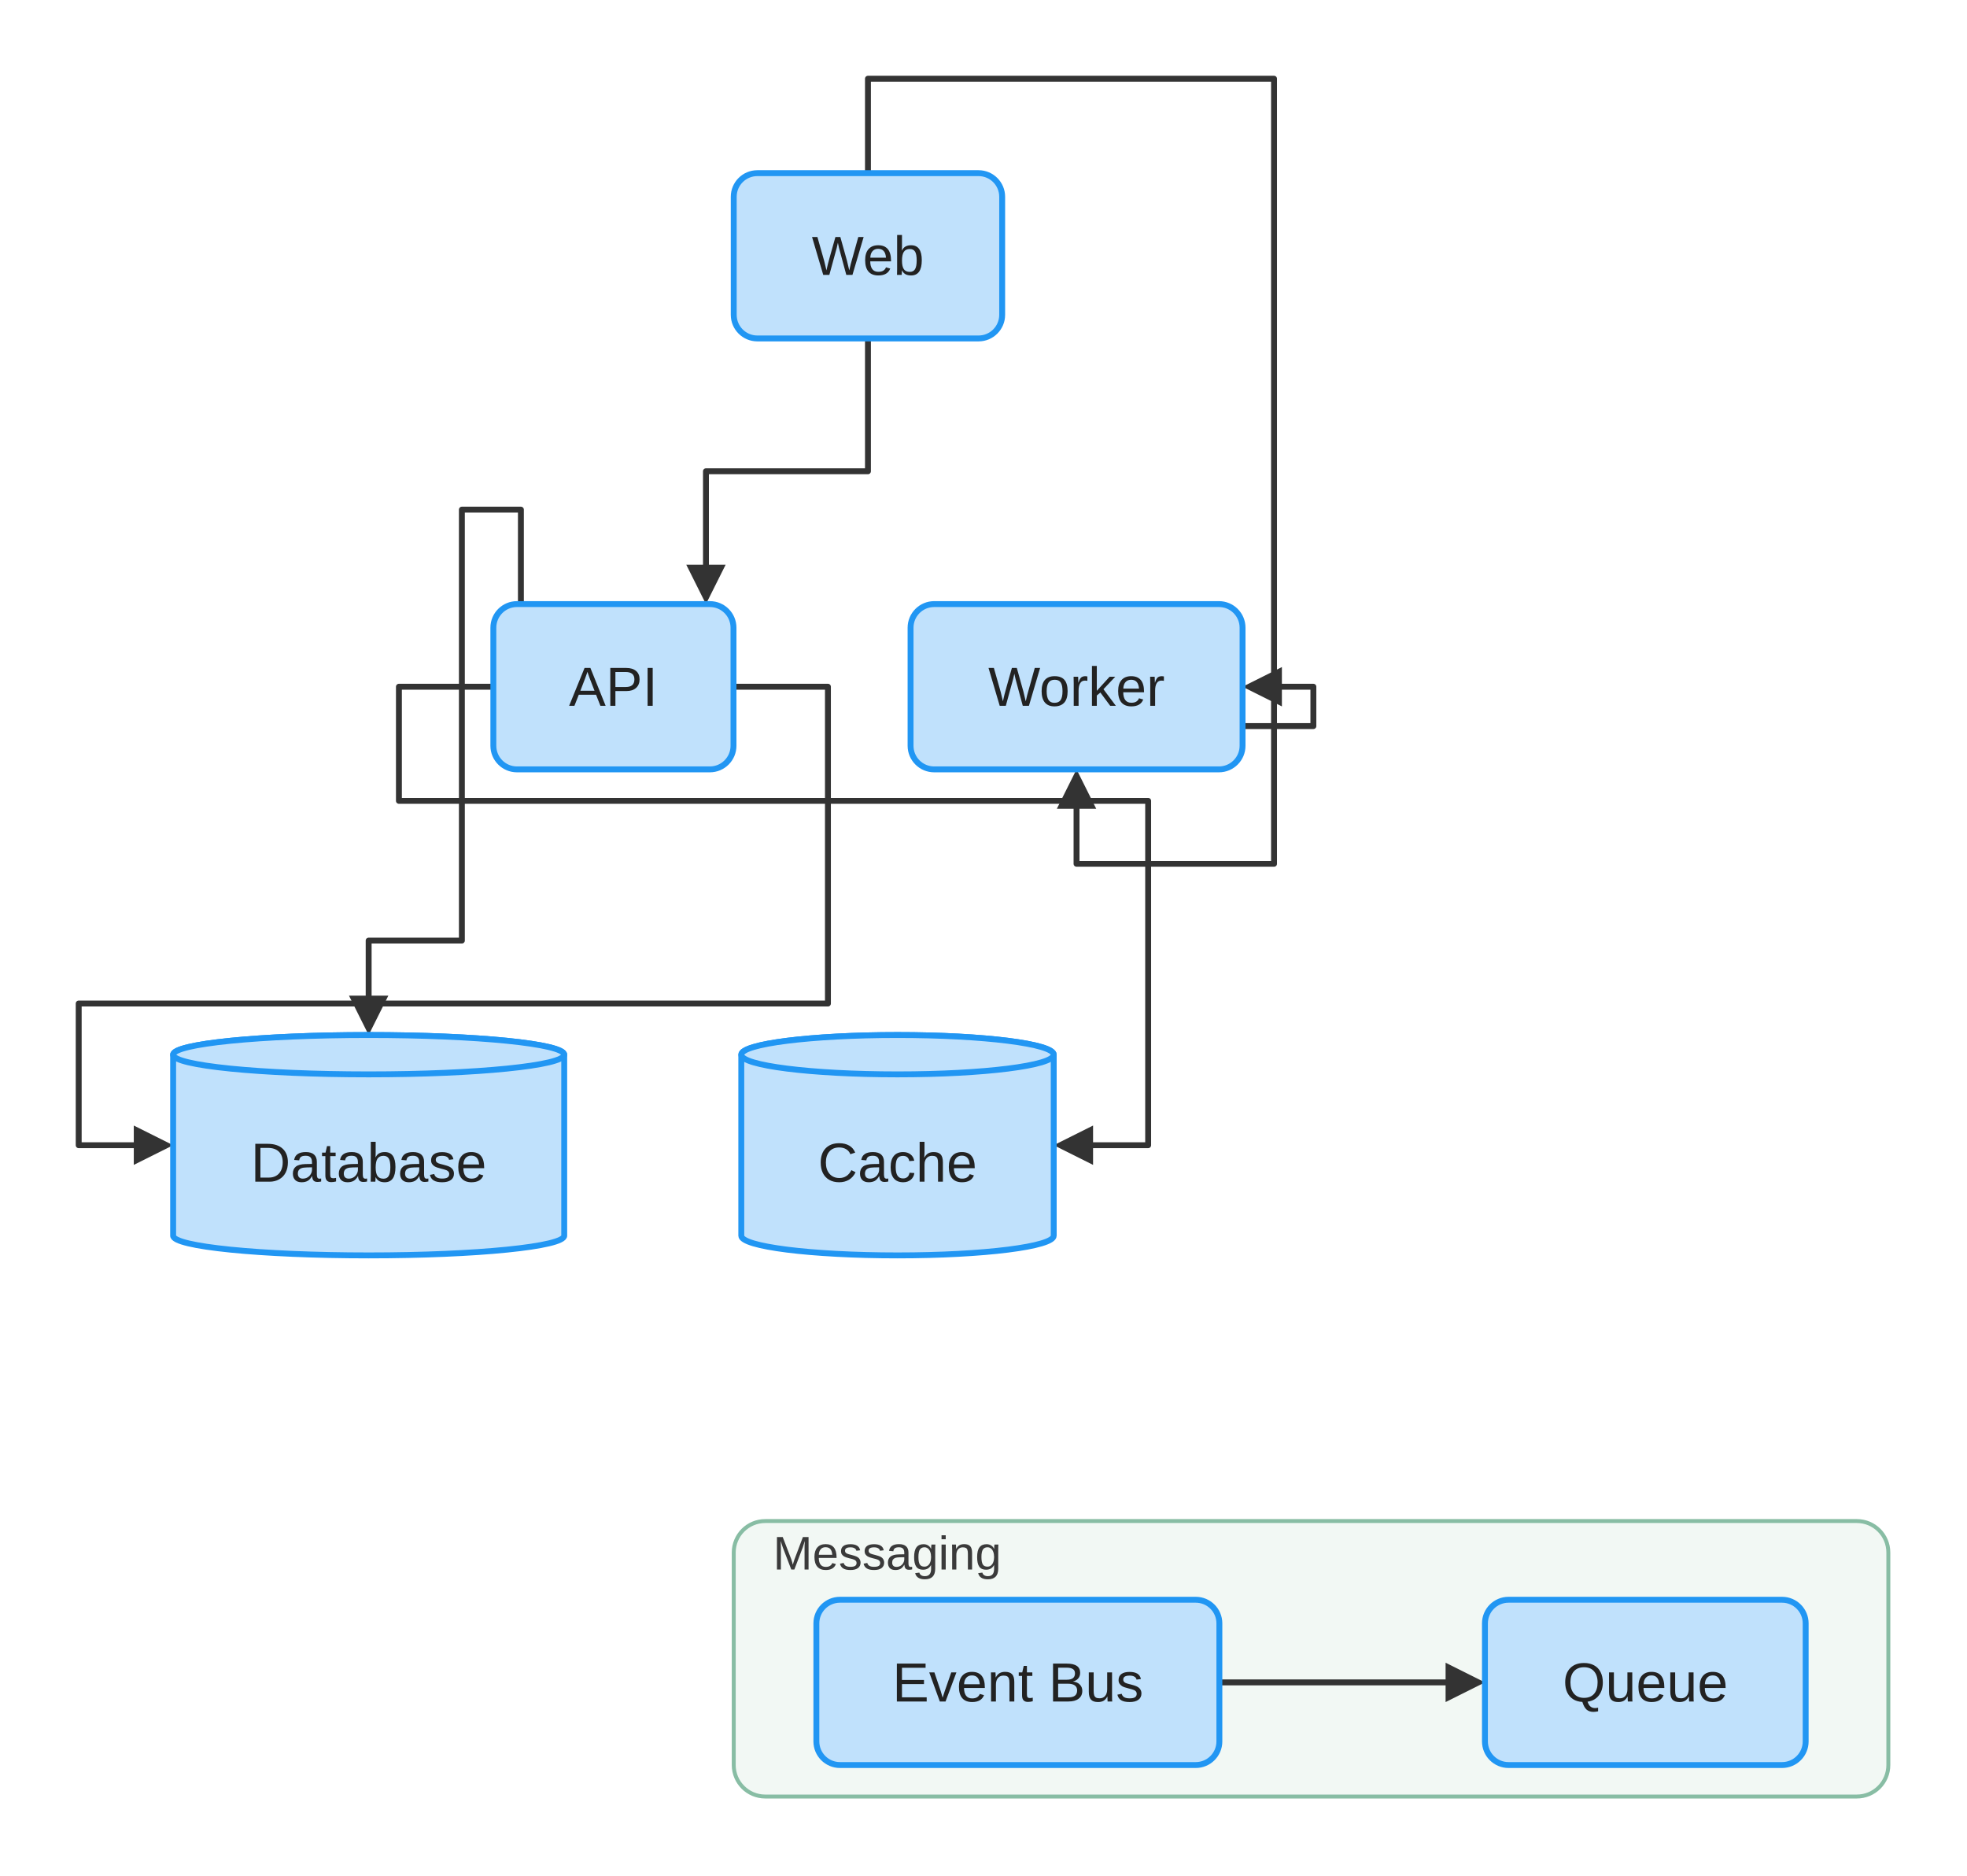
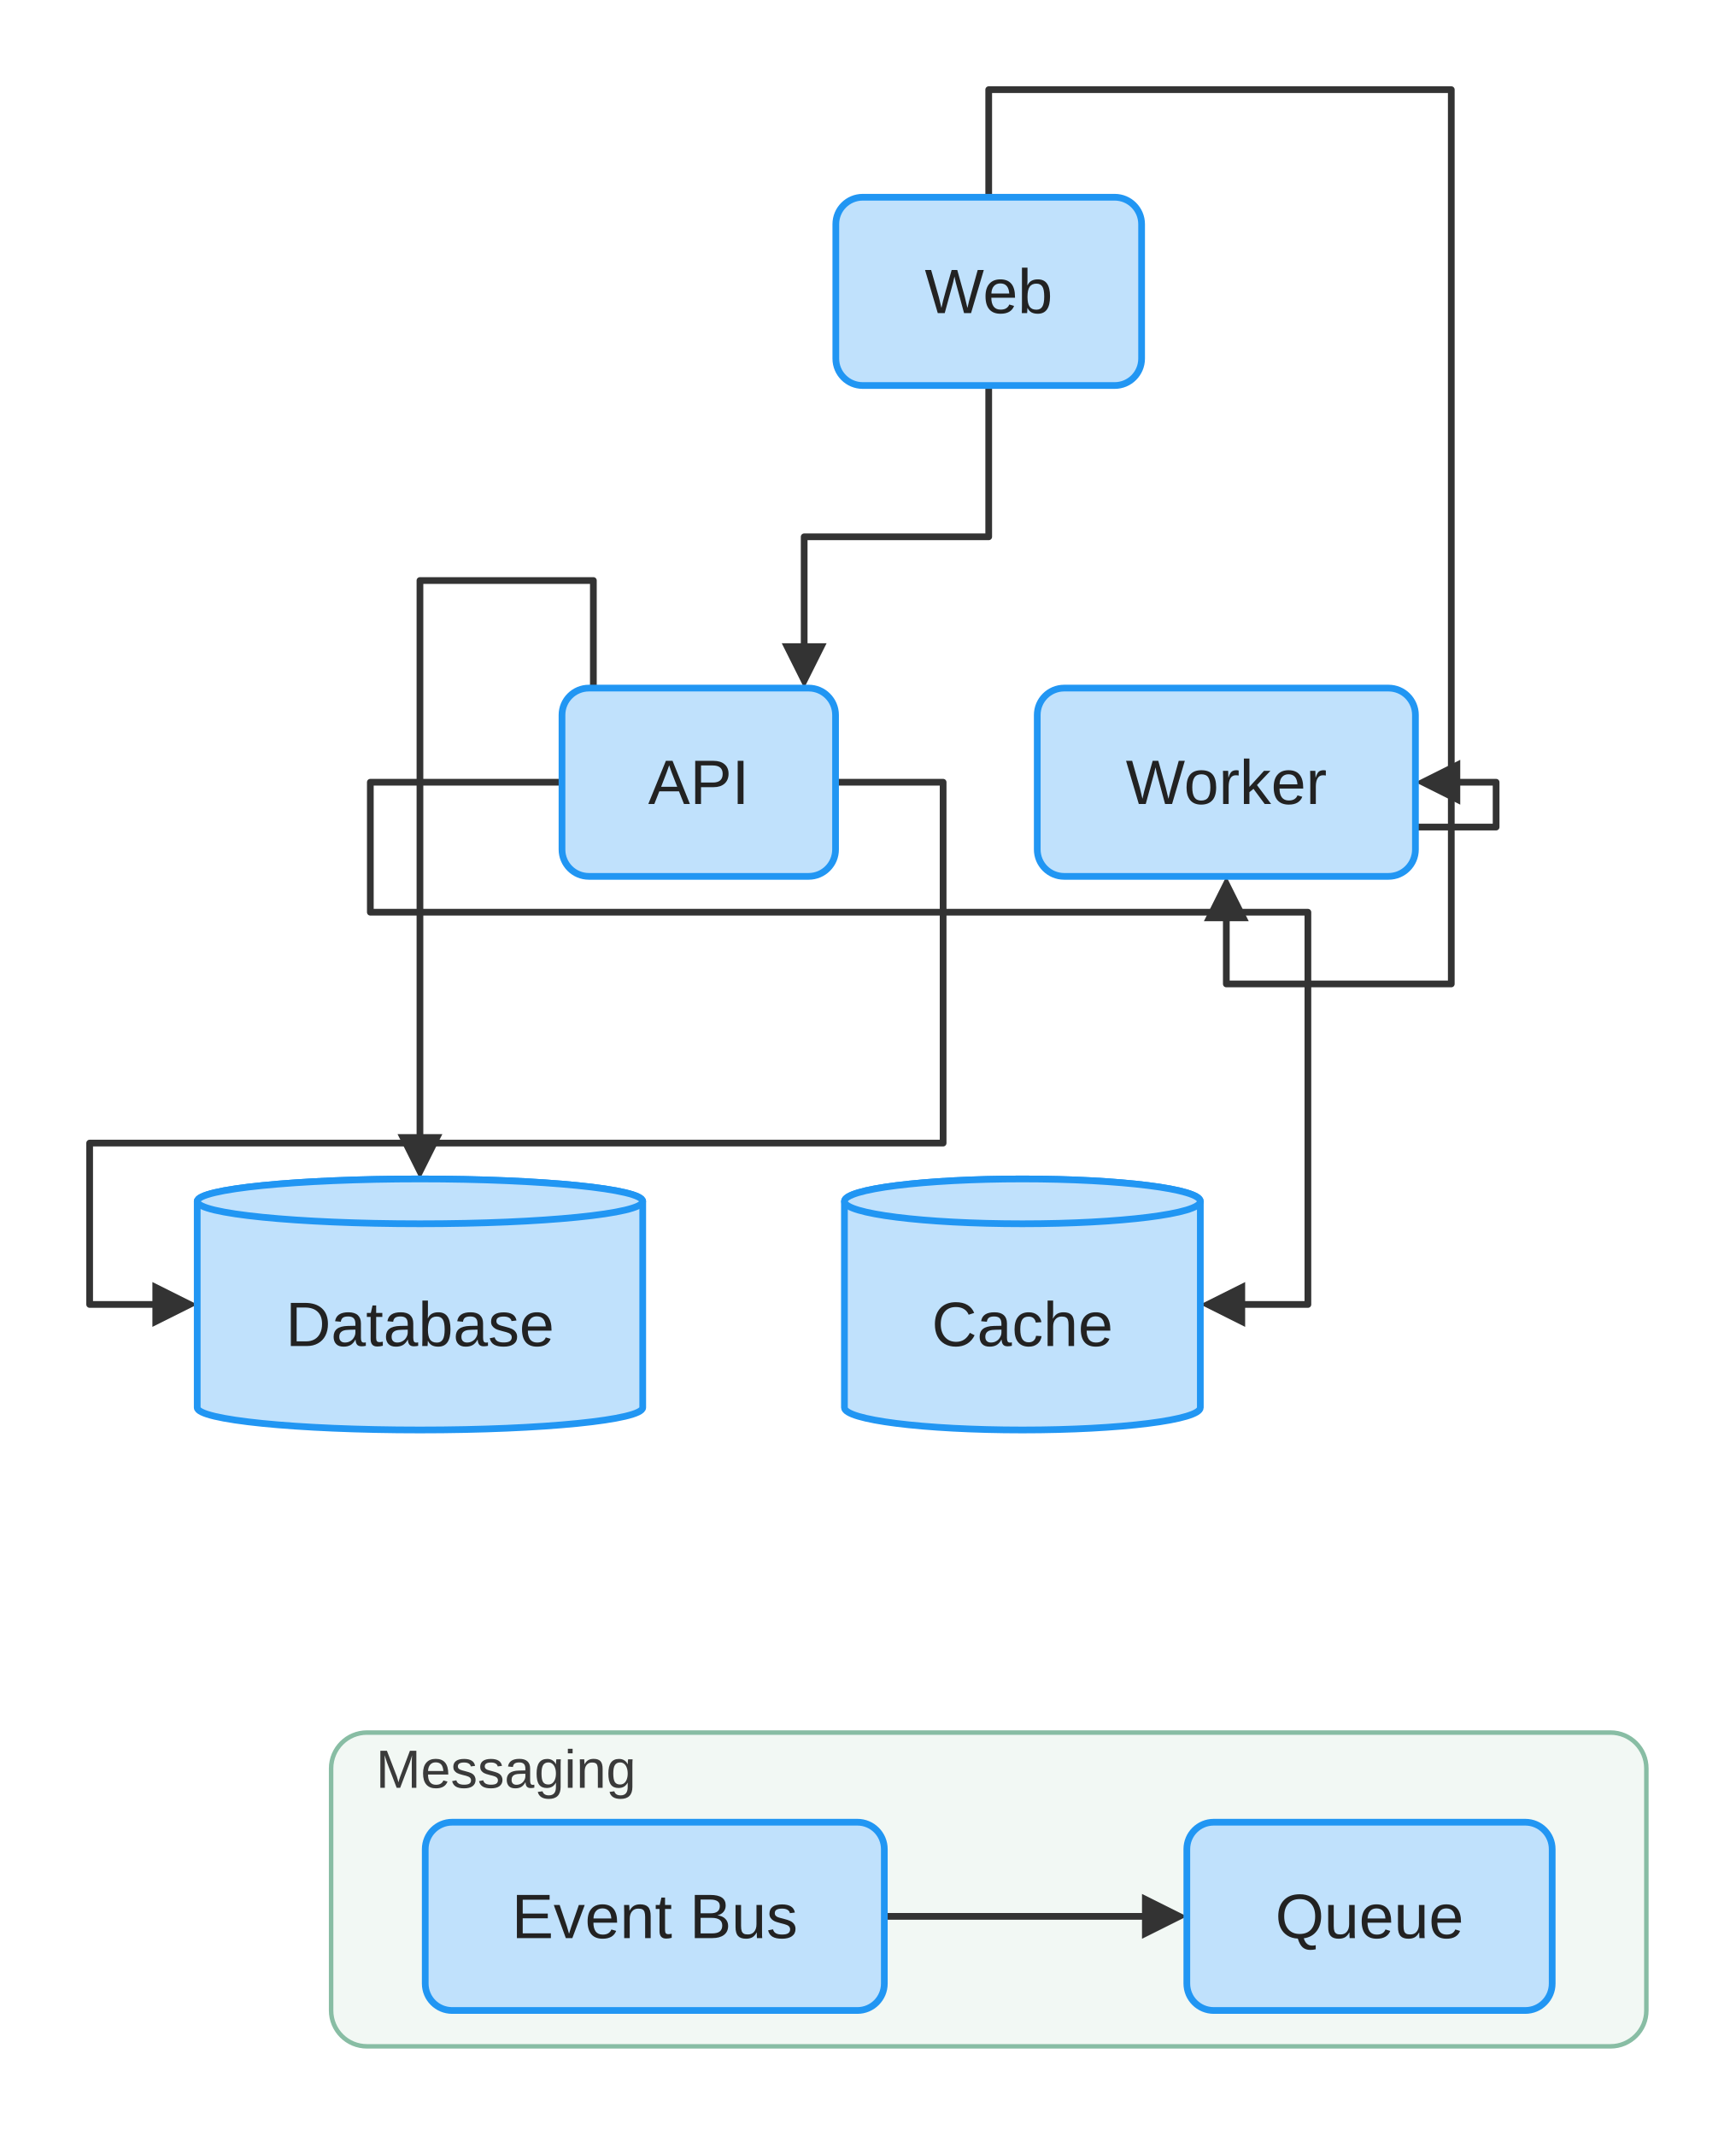
- <svg xmlns="http://www.w3.org/2000/svg" width="499.89" height="476.50" viewBox="0 0 499.89 476.50">
+ <svg xmlns="http://www.w3.org/2000/svg" width="387.29" height="476.50" viewBox="0 0 387.29 476.50">
  <defs>
    <marker id="arrow" viewBox="0 0 10 10" refX="6.00" refY="5" markerWidth="10" markerHeight="10" orient="auto" markerUnits="userSpaceOnUse">
      <path d="M0,0 L10,5 L0,10 Z" fill="#333" />
    </marker>
  </defs>
  <g fill="none" stroke="#88BDA4" stroke-width="1" stroke-linejoin="round">
-     <rect x="186.47" y="386.50" width="293.43" height="70.00" rx="8" ry="8" fill="#f2f8f4" stroke="#88BDA4" stroke-width="1" />
+     <rect x="73.87" y="386.50" width="293.43" height="70.00" rx="8" ry="8" fill="#f2f8f4" stroke="#88BDA4" stroke-width="1" />
  </g>
  <g fill="#3a3a3a" font-family="Arial, Helvetica, Liberation Sans, DejaVu Sans, sans-serif" font-size="12.00">
-     <text x="196.47" y="390.50" text-anchor="start" dominant-baseline="hanging">Messaging</text>
+     <text x="83.87" y="390.50" text-anchor="start" dominant-baseline="hanging">Messaging</text>
  </g>
  <g fill="none" stroke-linecap="round" stroke-linejoin="round">
    <polyline points="220.58,86.00 220.58,119.75 179.41,119.75 179.41,149.50" stroke="#333" stroke-width="1.5" marker-end="url(#arrow)" />
    <polyline points="186.41,174.50 210.41,174.50 210.41,255.00 20.00,255.00 20.00,291.00 40.00,291.00" stroke="#333" stroke-width="1.5" marker-end="url(#arrow)" />
-     <polyline points="125.38,174.50 101.38,174.50 101.38,203.50 291.79,203.50 291.79,291.00 271.79,291.00" stroke="#333" stroke-width="1.5" marker-end="url(#arrow)" />
-     <polyline points="132.38,153.50 132.38,129.50 117.38,129.50 117.38,239.00 93.69,239.00 93.69,259.00" stroke="#333" stroke-width="1.5" marker-end="url(#arrow)" />
+     <polyline points="125.38,174.50 101.38,174.50 82.62,174.50 82.62,203.50 291.79,203.50 291.79,291.00 271.79,291.00" stroke="#333" stroke-width="1.5" marker-end="url(#arrow)" />
+     <polyline points="132.38,153.50 132.38,129.50 93.69,129.50 93.69,239.00 93.69,259.00" stroke="#333" stroke-width="1.5" marker-end="url(#arrow)" />
    <polyline points="220.58,44.00 220.58,20.00 323.78,20.00 323.78,219.50 273.59,219.50 273.59,199.50" stroke="#333" stroke-width="1.5" marker-end="url(#arrow)" />
    <polyline points="315.78,184.50 333.78,184.50 333.78,174.50 319.78,174.50" stroke="#333" stroke-width="1.5" marker-end="url(#arrow)" />
-     <polyline points="309.88,427.50 373.38,427.50" stroke="#333" stroke-width="1.5" marker-end="url(#arrow)" />
+     <polyline points="197.28,427.50 260.78,427.50" stroke="#333" stroke-width="1.5" marker-end="url(#arrow)" />
  </g>
  <g>
    <rect x="186.47" y="44.00" width="68.22" height="42.00" rx="6" ry="6" fill="#c0e1fc" stroke="#2196F3" stroke-width="1.5" />
    <text x="220.58" y="65.00" font-family="Arial, Helvetica, Liberation Sans, DejaVu Sans, sans-serif" font-size="14" fill="#222" text-anchor="middle" dominant-baseline="central">Web</text>
    <rect x="125.38" y="153.50" width="61.03" height="42.00" rx="6" ry="6" fill="#c0e1fc" stroke="#2196F3" stroke-width="1.5" />
    <text x="155.89" y="174.50" font-family="Arial, Helvetica, Liberation Sans, DejaVu Sans, sans-serif" font-size="14" fill="#222" text-anchor="middle" dominant-baseline="central">API</text>
    <path d="M44.00,268.00 L44.00,314.00 A49.69,5.00 0 0 0 143.39,314.00 L143.39,268.00 A49.69,5.00 0 0 0 44.00,268.00 Z" fill="#c0e1fc" stroke="#2196F3" stroke-width="1.5" />
    <ellipse cx="93.69" cy="268.00" rx="49.69" ry="5.00" fill="#c0e1fc" stroke="#2196F3" stroke-width="1.5" />
    <text x="93.69" y="295.42" font-family="Arial, Helvetica, Liberation Sans, DejaVu Sans, sans-serif" font-size="14" fill="#222" text-anchor="middle" dominant-baseline="central">Database</text>
    <path d="M188.39,268.00 L188.39,314.00 A39.70,5.00 0 0 0 267.79,314.00 L267.79,268.00 A39.70,5.00 0 0 0 188.39,268.00 Z" fill="#c0e1fc" stroke="#2196F3" stroke-width="1.5" />
    <ellipse cx="228.09" cy="268.00" rx="39.70" ry="5.00" fill="#c0e1fc" stroke="#2196F3" stroke-width="1.5" />
    <text x="228.09" y="295.42" font-family="Arial, Helvetica, Liberation Sans, DejaVu Sans, sans-serif" font-size="14" fill="#222" text-anchor="middle" dominant-baseline="central">Cache</text>
-     <rect x="207.47" y="406.50" width="102.42" height="42.00" rx="6" ry="6" fill="#c0e1fc" stroke="#2196F3" stroke-width="1.5" />
-     <text x="258.68" y="427.50" font-family="Arial, Helvetica, Liberation Sans, DejaVu Sans, sans-serif" font-size="14" fill="#222" text-anchor="middle" dominant-baseline="central">Event Bus</text>
-     <rect x="377.38" y="406.50" width="81.51" height="42.00" rx="6" ry="6" fill="#c0e1fc" stroke="#2196F3" stroke-width="1.5" />
-     <text x="418.14" y="427.50" font-family="Arial, Helvetica, Liberation Sans, DejaVu Sans, sans-serif" font-size="14" fill="#222" text-anchor="middle" dominant-baseline="central">Queue</text>
+     <rect x="94.87" y="406.50" width="102.42" height="42.00" rx="6" ry="6" fill="#c0e1fc" stroke="#2196F3" stroke-width="1.5" />
+     <text x="146.07" y="427.50" font-family="Arial, Helvetica, Liberation Sans, DejaVu Sans, sans-serif" font-size="14" fill="#222" text-anchor="middle" dominant-baseline="central">Event Bus</text>
+     <rect x="264.78" y="406.50" width="81.51" height="42.00" rx="6" ry="6" fill="#c0e1fc" stroke="#2196F3" stroke-width="1.5" />
+     <text x="305.54" y="427.50" font-family="Arial, Helvetica, Liberation Sans, DejaVu Sans, sans-serif" font-size="14" fill="#222" text-anchor="middle" dominant-baseline="central">Queue</text>
    <rect x="231.41" y="153.50" width="84.37" height="42.00" rx="6" ry="6" fill="#c0e1fc" stroke="#2196F3" stroke-width="1.5" />
    <text x="273.59" y="174.50" font-family="Arial, Helvetica, Liberation Sans, DejaVu Sans, sans-serif" font-size="14" fill="#222" text-anchor="middle" dominant-baseline="central">Worker</text>
  </g>
</svg>
